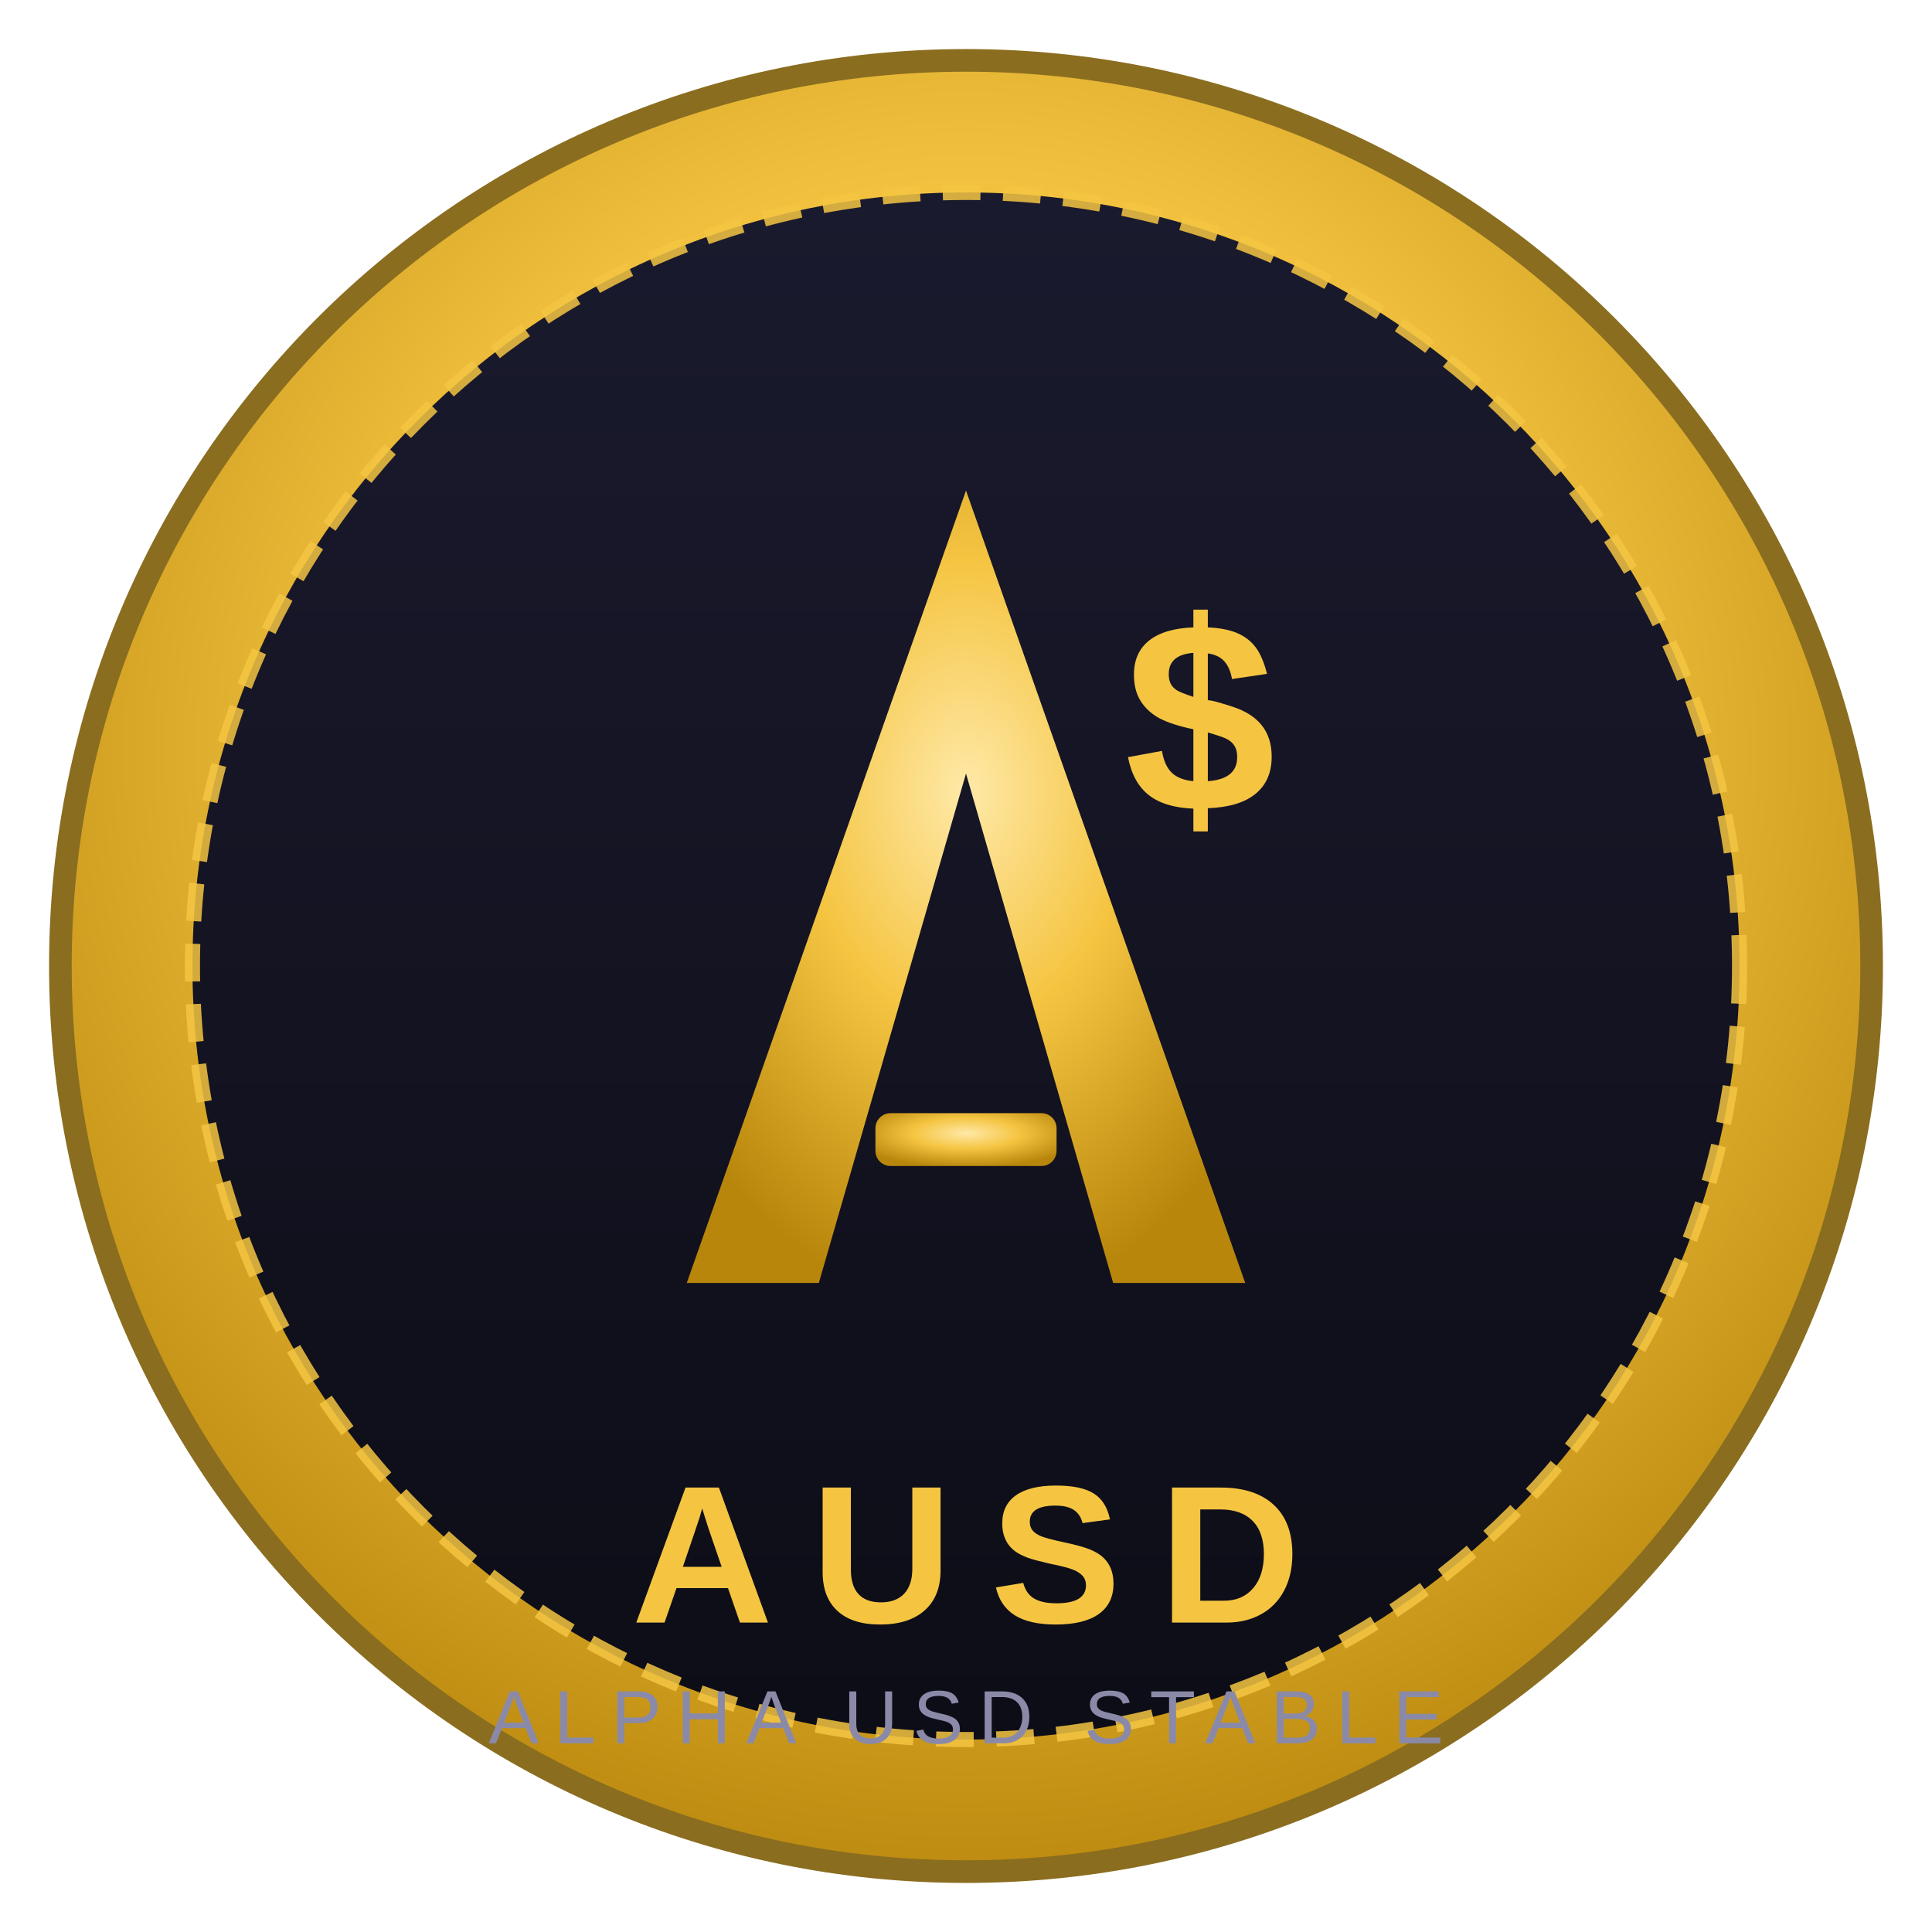
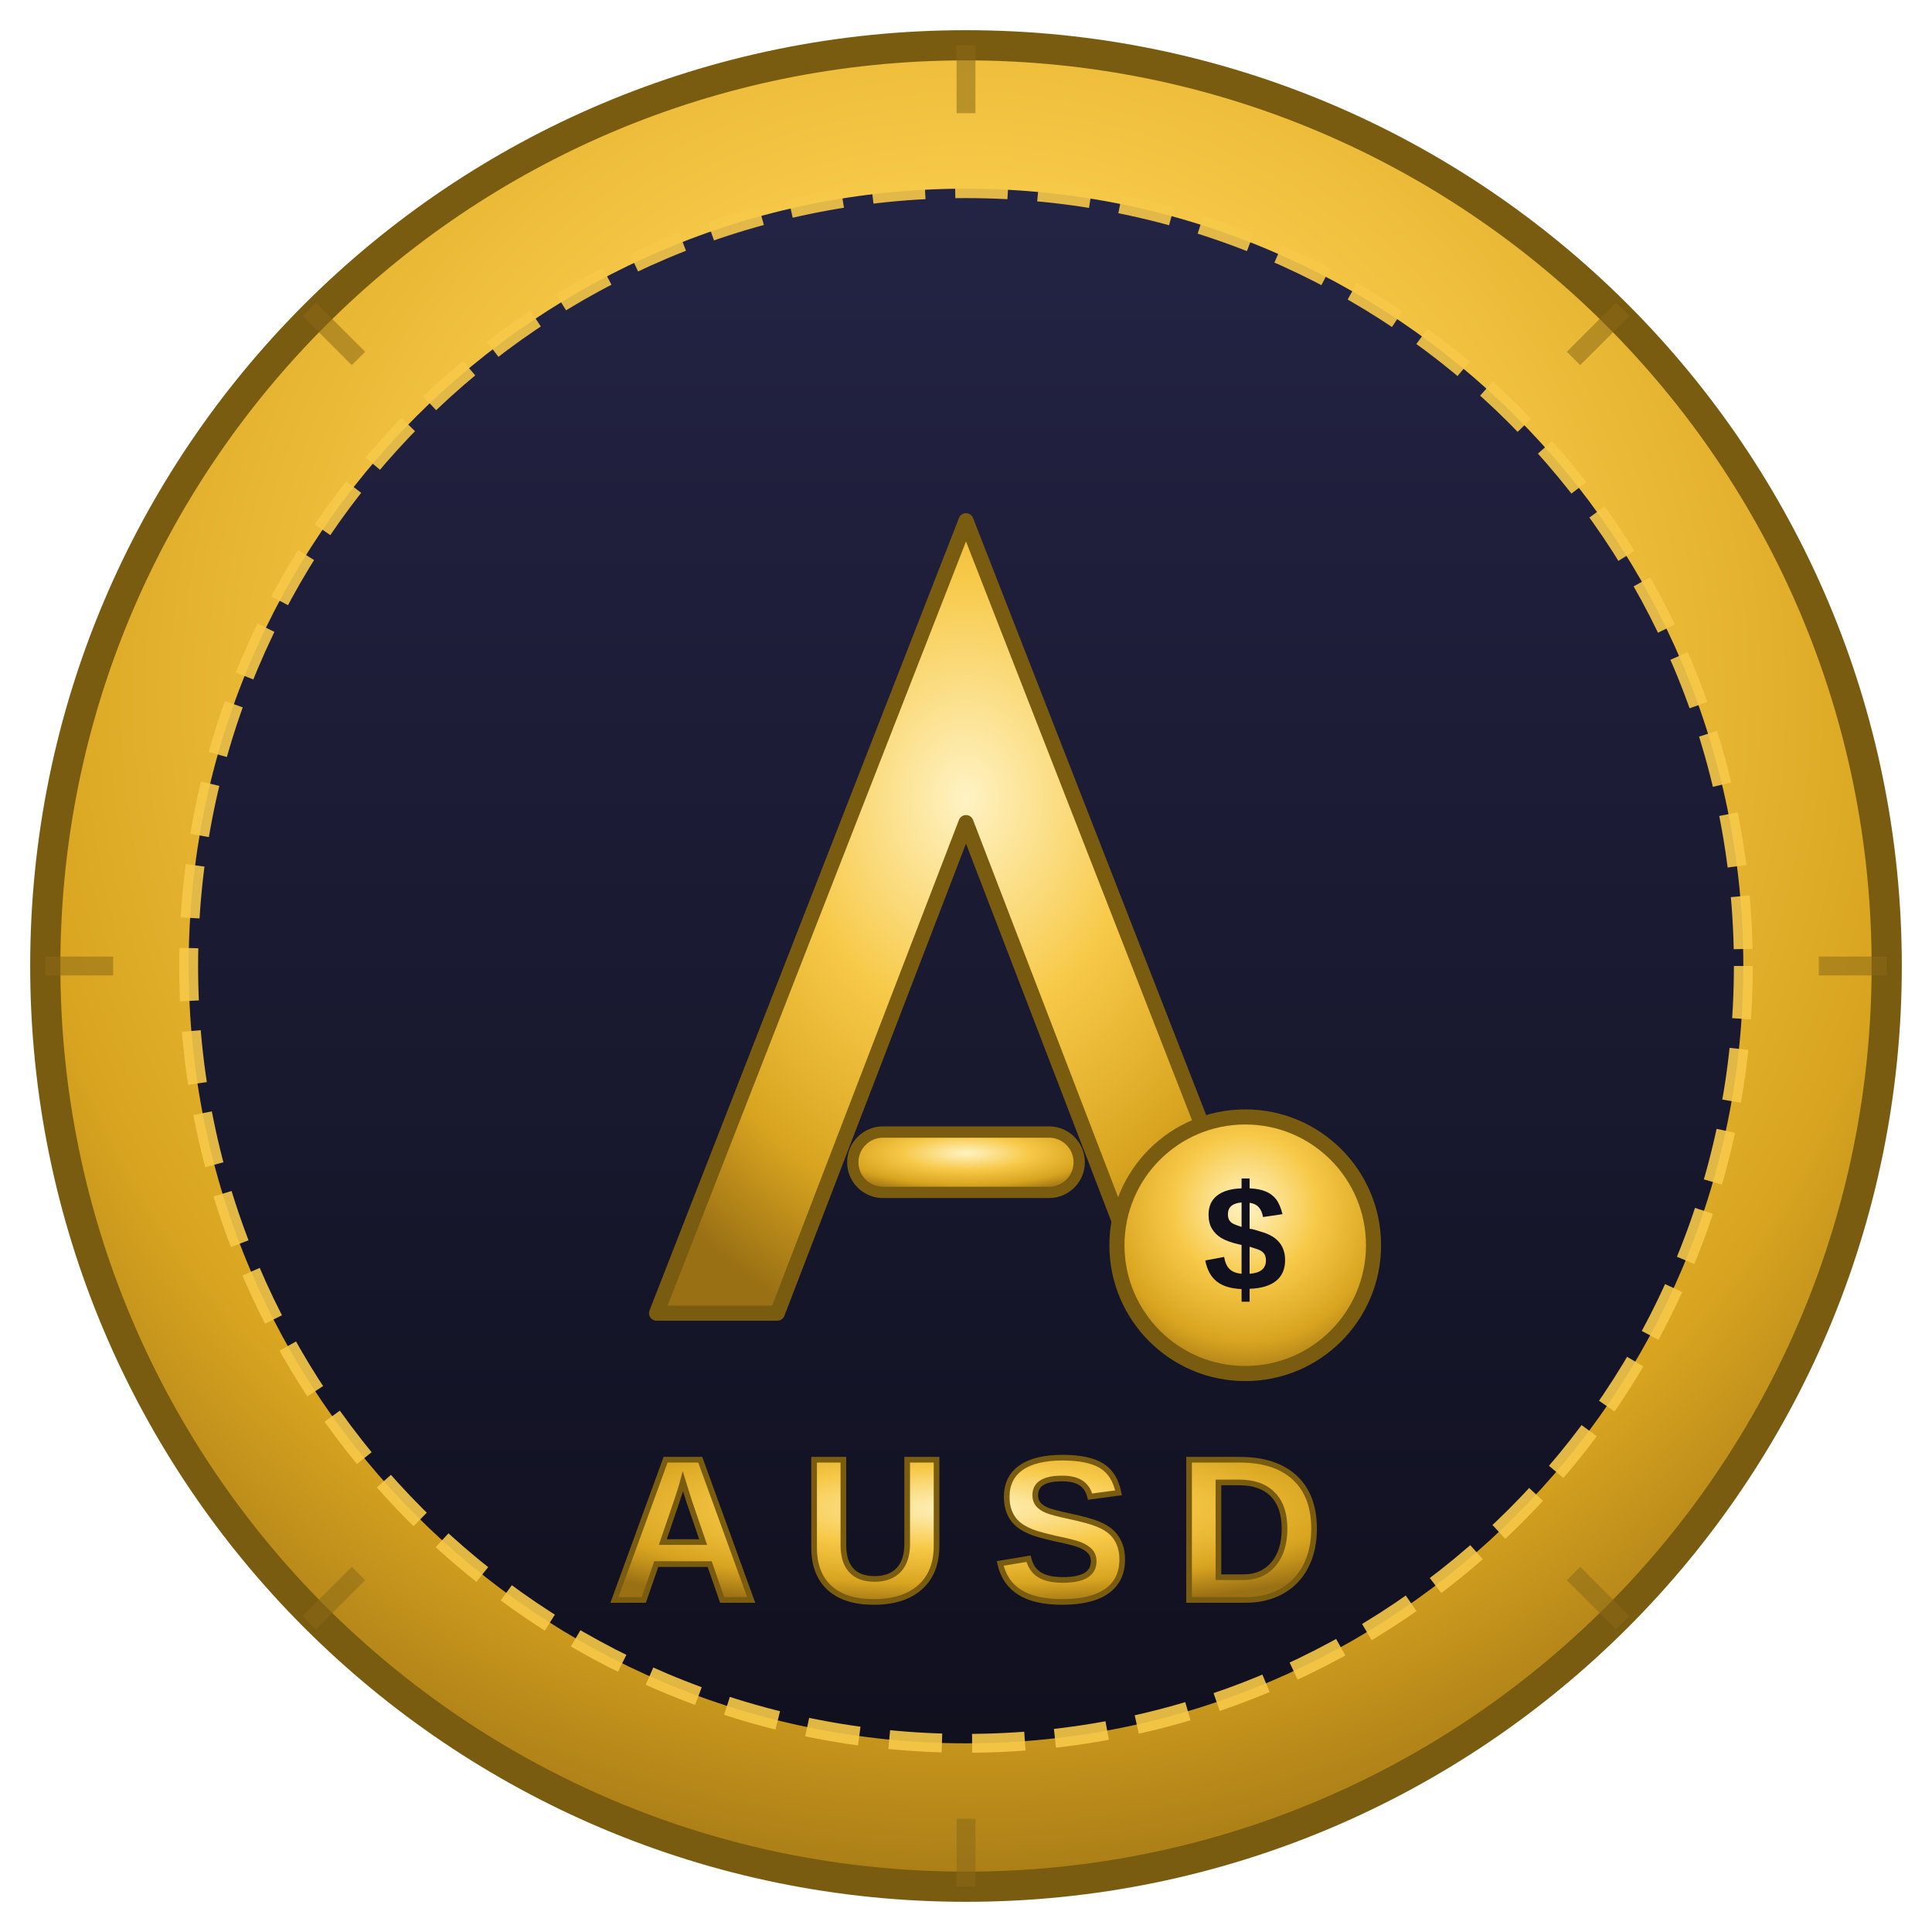
<svg xmlns="http://www.w3.org/2000/svg" viewBox="0 0 512 512" width="512" height="512">
  <defs>
-     <radialGradient id="gold" cx="50%" cy="38%" r="65%">
-       <stop offset="0%" stop-color="#ffe9a8" />
-       <stop offset="45%" stop-color="#f5c542" />
-       <stop offset="100%" stop-color="#b8860b" />
+     <radialGradient id="gold" cx="50%" cy="35%" r="70%">
+       <stop offset="0%" stop-color="#fff3c4" />
+       <stop offset="40%" stop-color="#f7c948" />
+       <stop offset="75%" stop-color="#d9a520" />
+       <stop offset="100%" stop-color="#9a7014" />
    </radialGradient>
-     <linearGradient id="dark" x1="0" y1="0" x2="0" y2="1">
-       <stop offset="0%" stop-color="#1a1a2e" />
-       <stop offset="100%" stop-color="#0d0d17" />
+     <linearGradient id="face" x1="0" y1="0" x2="0" y2="1">
+       <stop offset="0%" stop-color="#232344" />
+       <stop offset="100%" stop-color="#10101f" />
    </linearGradient>
  </defs>
-   <circle cx="256" cy="256" r="240" fill="url(#gold)" />
-   <circle cx="256" cy="256" r="240" fill="none" stroke="#8a6d1f" stroke-width="6" />
-   <circle cx="256" cy="256" r="205" fill="url(#dark)" />
-   <circle cx="256" cy="256" r="205" fill="none" stroke="#f5c542" stroke-width="4" stroke-dasharray="10 6" opacity="0.85" />
-   <path d="M256 130 L330 340 L295 340 L256 205 L217 340 L182 340 Z" fill="url(#gold)" />
-   <rect x="232" y="295" width="48" height="14" rx="4" fill="url(#gold)" />
-   <path d="M300 165 q26 0 26 20 q0 14 -14 18 q16 3 16 20 q0 22 -30 22 l-6 -8 6 8 h-40 l6 -8 -6 -8 h40 q10 0 10 -8 q0 -8 -10 -8 h-34 l6 -8 -6 -8 h34 q10 0 10 -8 q0 -8 -10 -8 h-40 l6 -8 -6 -8 h40 q4 0 6 -1 z" fill="#0d0d17" opacity="0" />
-   <text x="318" y="215" font-family="Arial,Helvetica,sans-serif" font-size="72" font-weight="bold" fill="#f5c542" text-anchor="middle">$</text>
-   <text x="256" y="430" font-family="Arial,Helvetica,sans-serif" font-size="52" font-weight="bold" letter-spacing="10" fill="#f5c542" text-anchor="middle">AUSD</text>
-   <text x="256" y="462" font-family="Arial,Helvetica,sans-serif" font-size="20" letter-spacing="4" fill="#8a8aa8" text-anchor="middle">ALPHA USD STABLE</text>
+   <circle cx="256" cy="256" r="244" fill="url(#gold)" />
+   <circle cx="256" cy="256" r="244" fill="none" stroke="#7a5c10" stroke-width="8" />
+   <g stroke="#8a6a15" stroke-width="5" opacity="0.55">
+     <path d="M256 12 v18 M256 482 v18 M12 256 h18 M482 256 h18" />
+     <path d="M82 82 l13 13 M417 417 l13 13 M430 82 l-13 13 M95 417 l-13 13" />
+   </g>
+   <circle cx="256" cy="256" r="206" fill="url(#face)" />
+   <circle cx="256" cy="256" r="206" fill="none" stroke="#f7c948" stroke-width="5" stroke-dasharray="14 8" opacity="0.9" />
+   <path d="M256 138 L338 348 L306 348 L256 218 L206 348 L174 348 Z" fill="url(#gold)" stroke="#7a5c10" stroke-width="4" stroke-linejoin="round" />
+   <rect x="226" y="300" width="60" height="16" rx="8" fill="url(#gold)" stroke="#7a5c10" stroke-width="3" />
+   <circle cx="330" cy="330" r="34" fill="url(#gold)" stroke="#7a5c10" stroke-width="4" />
+   <text x="330" y="342" font-family="Arial,Helvetica,sans-serif" font-size="40" font-weight="bold" fill="#10101f" text-anchor="middle">$</text>
+   <text x="256" y="424" font-family="Arial,Helvetica,sans-serif" font-size="54" font-weight="800" letter-spacing="12" fill="url(#gold)" text-anchor="middle" stroke="#7a5c10" stroke-width="1.5">AUSD</text>
</svg>
